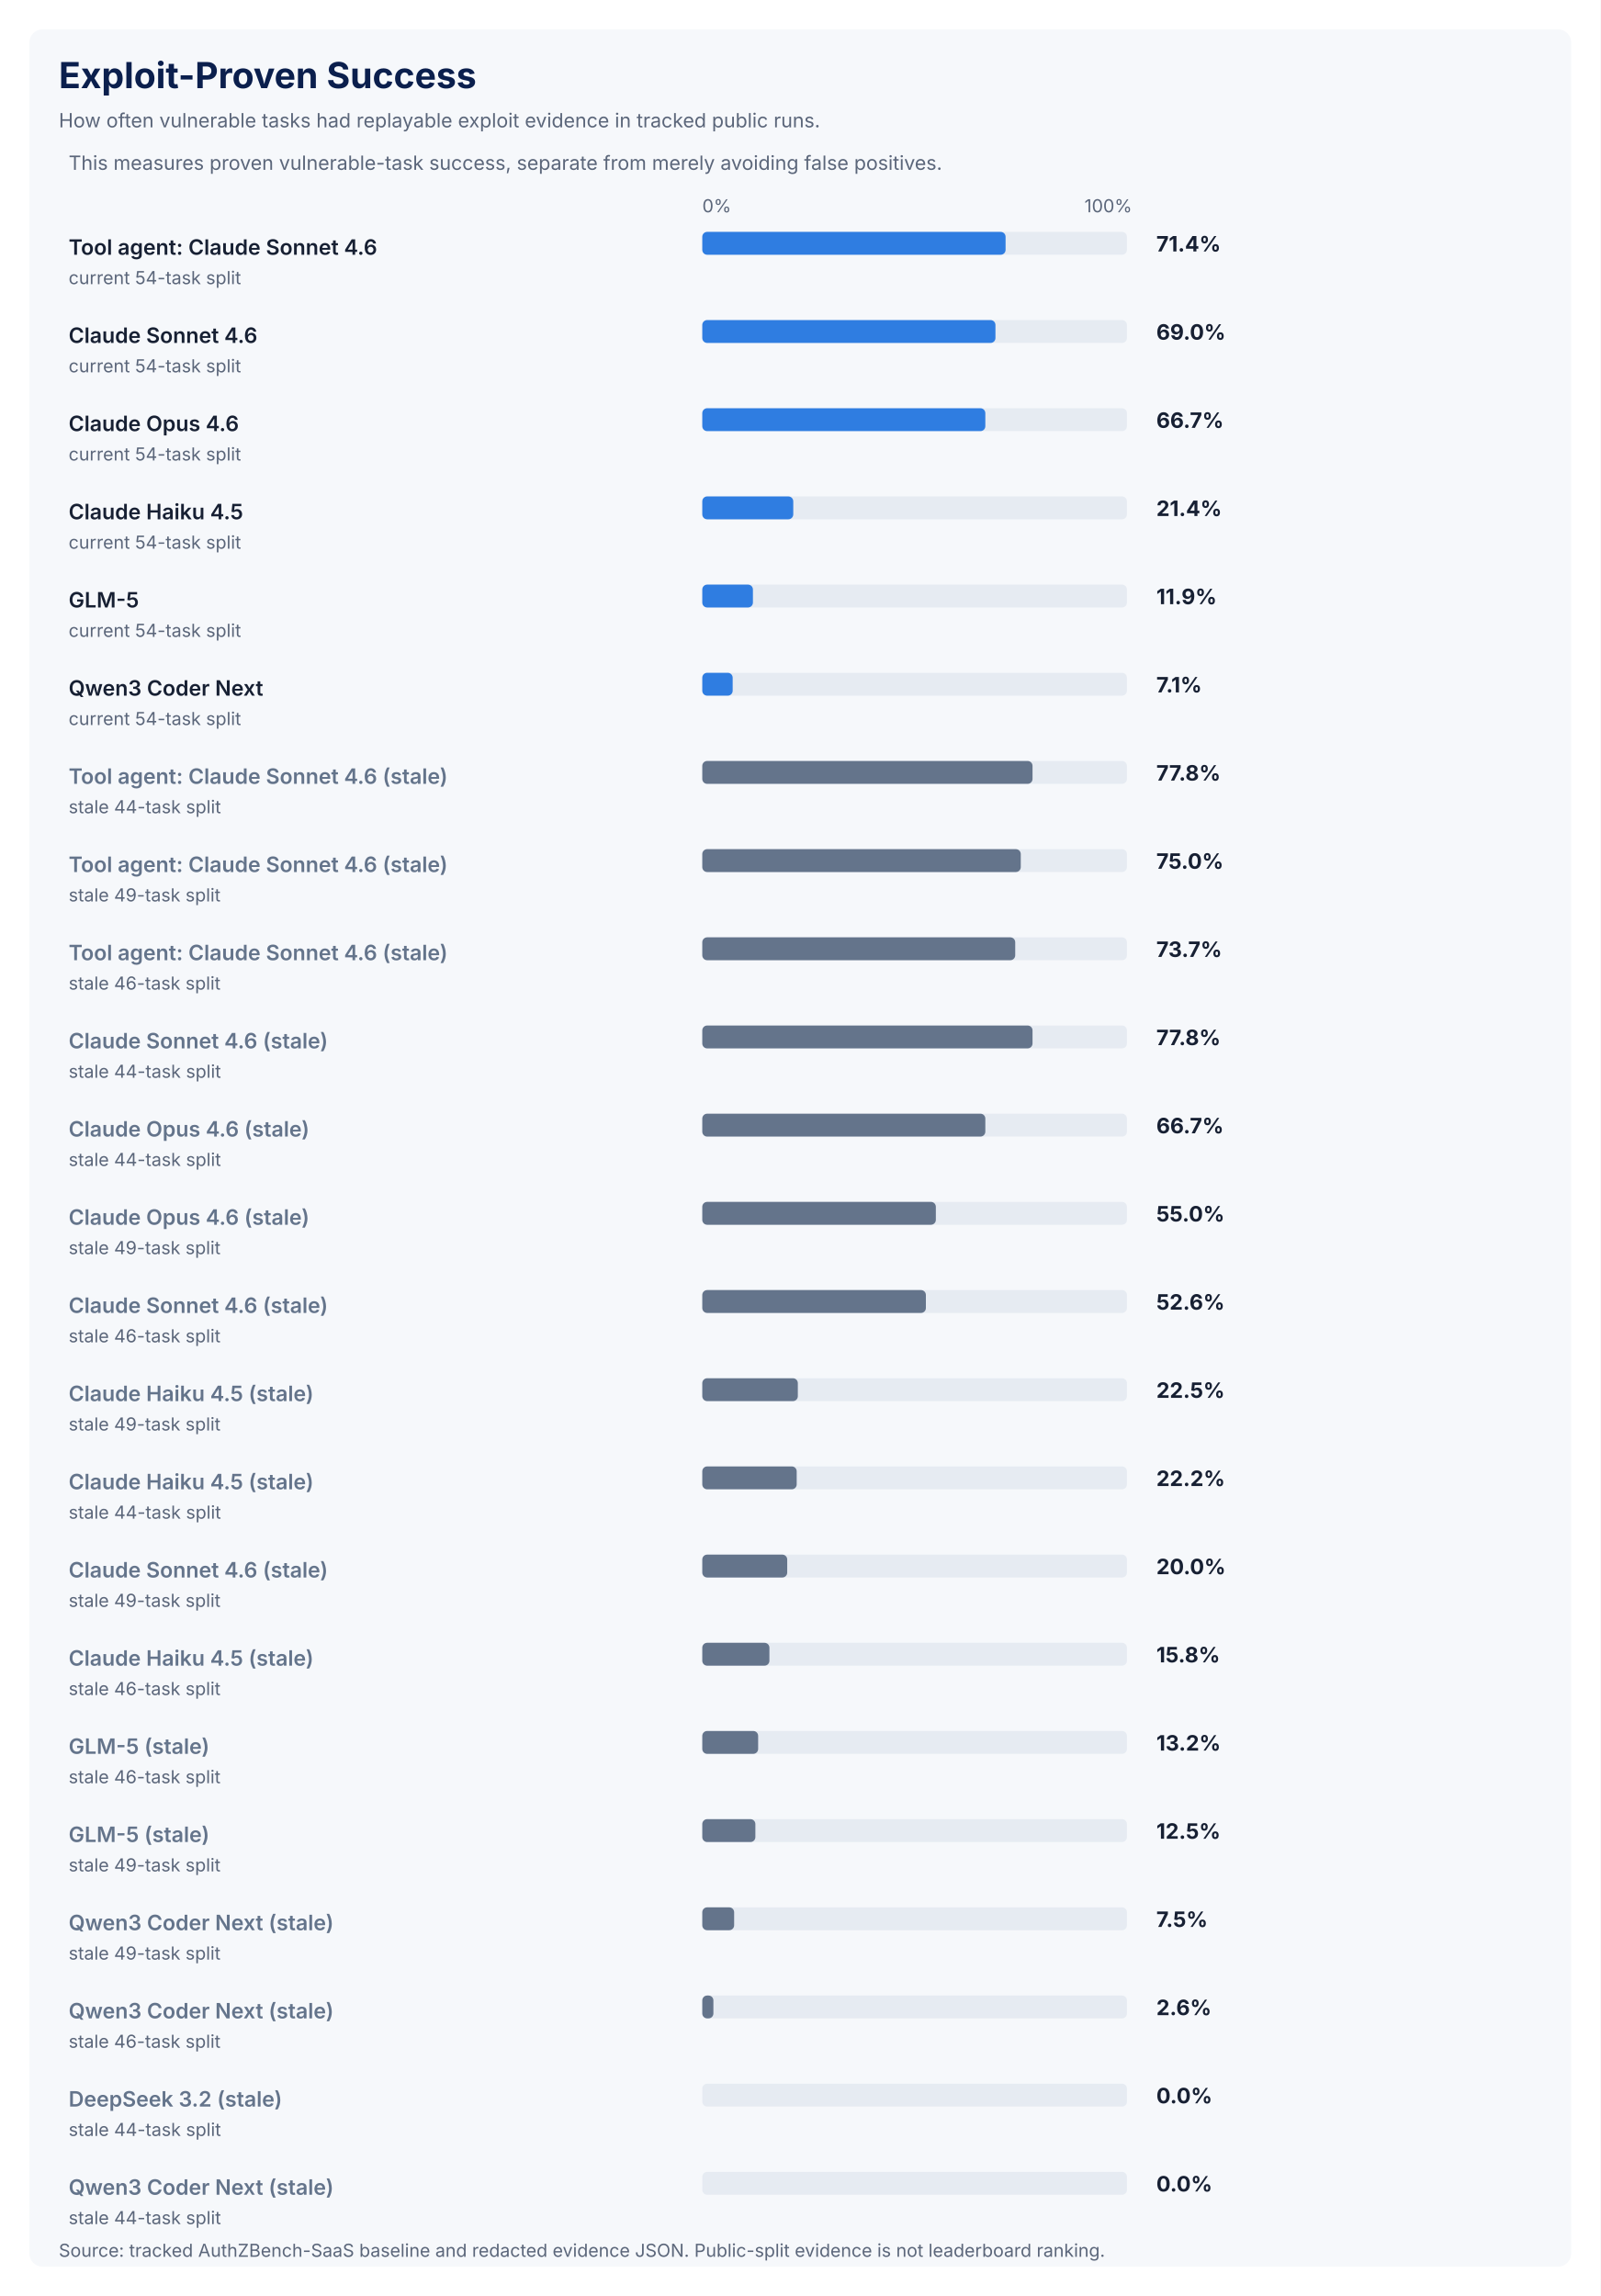
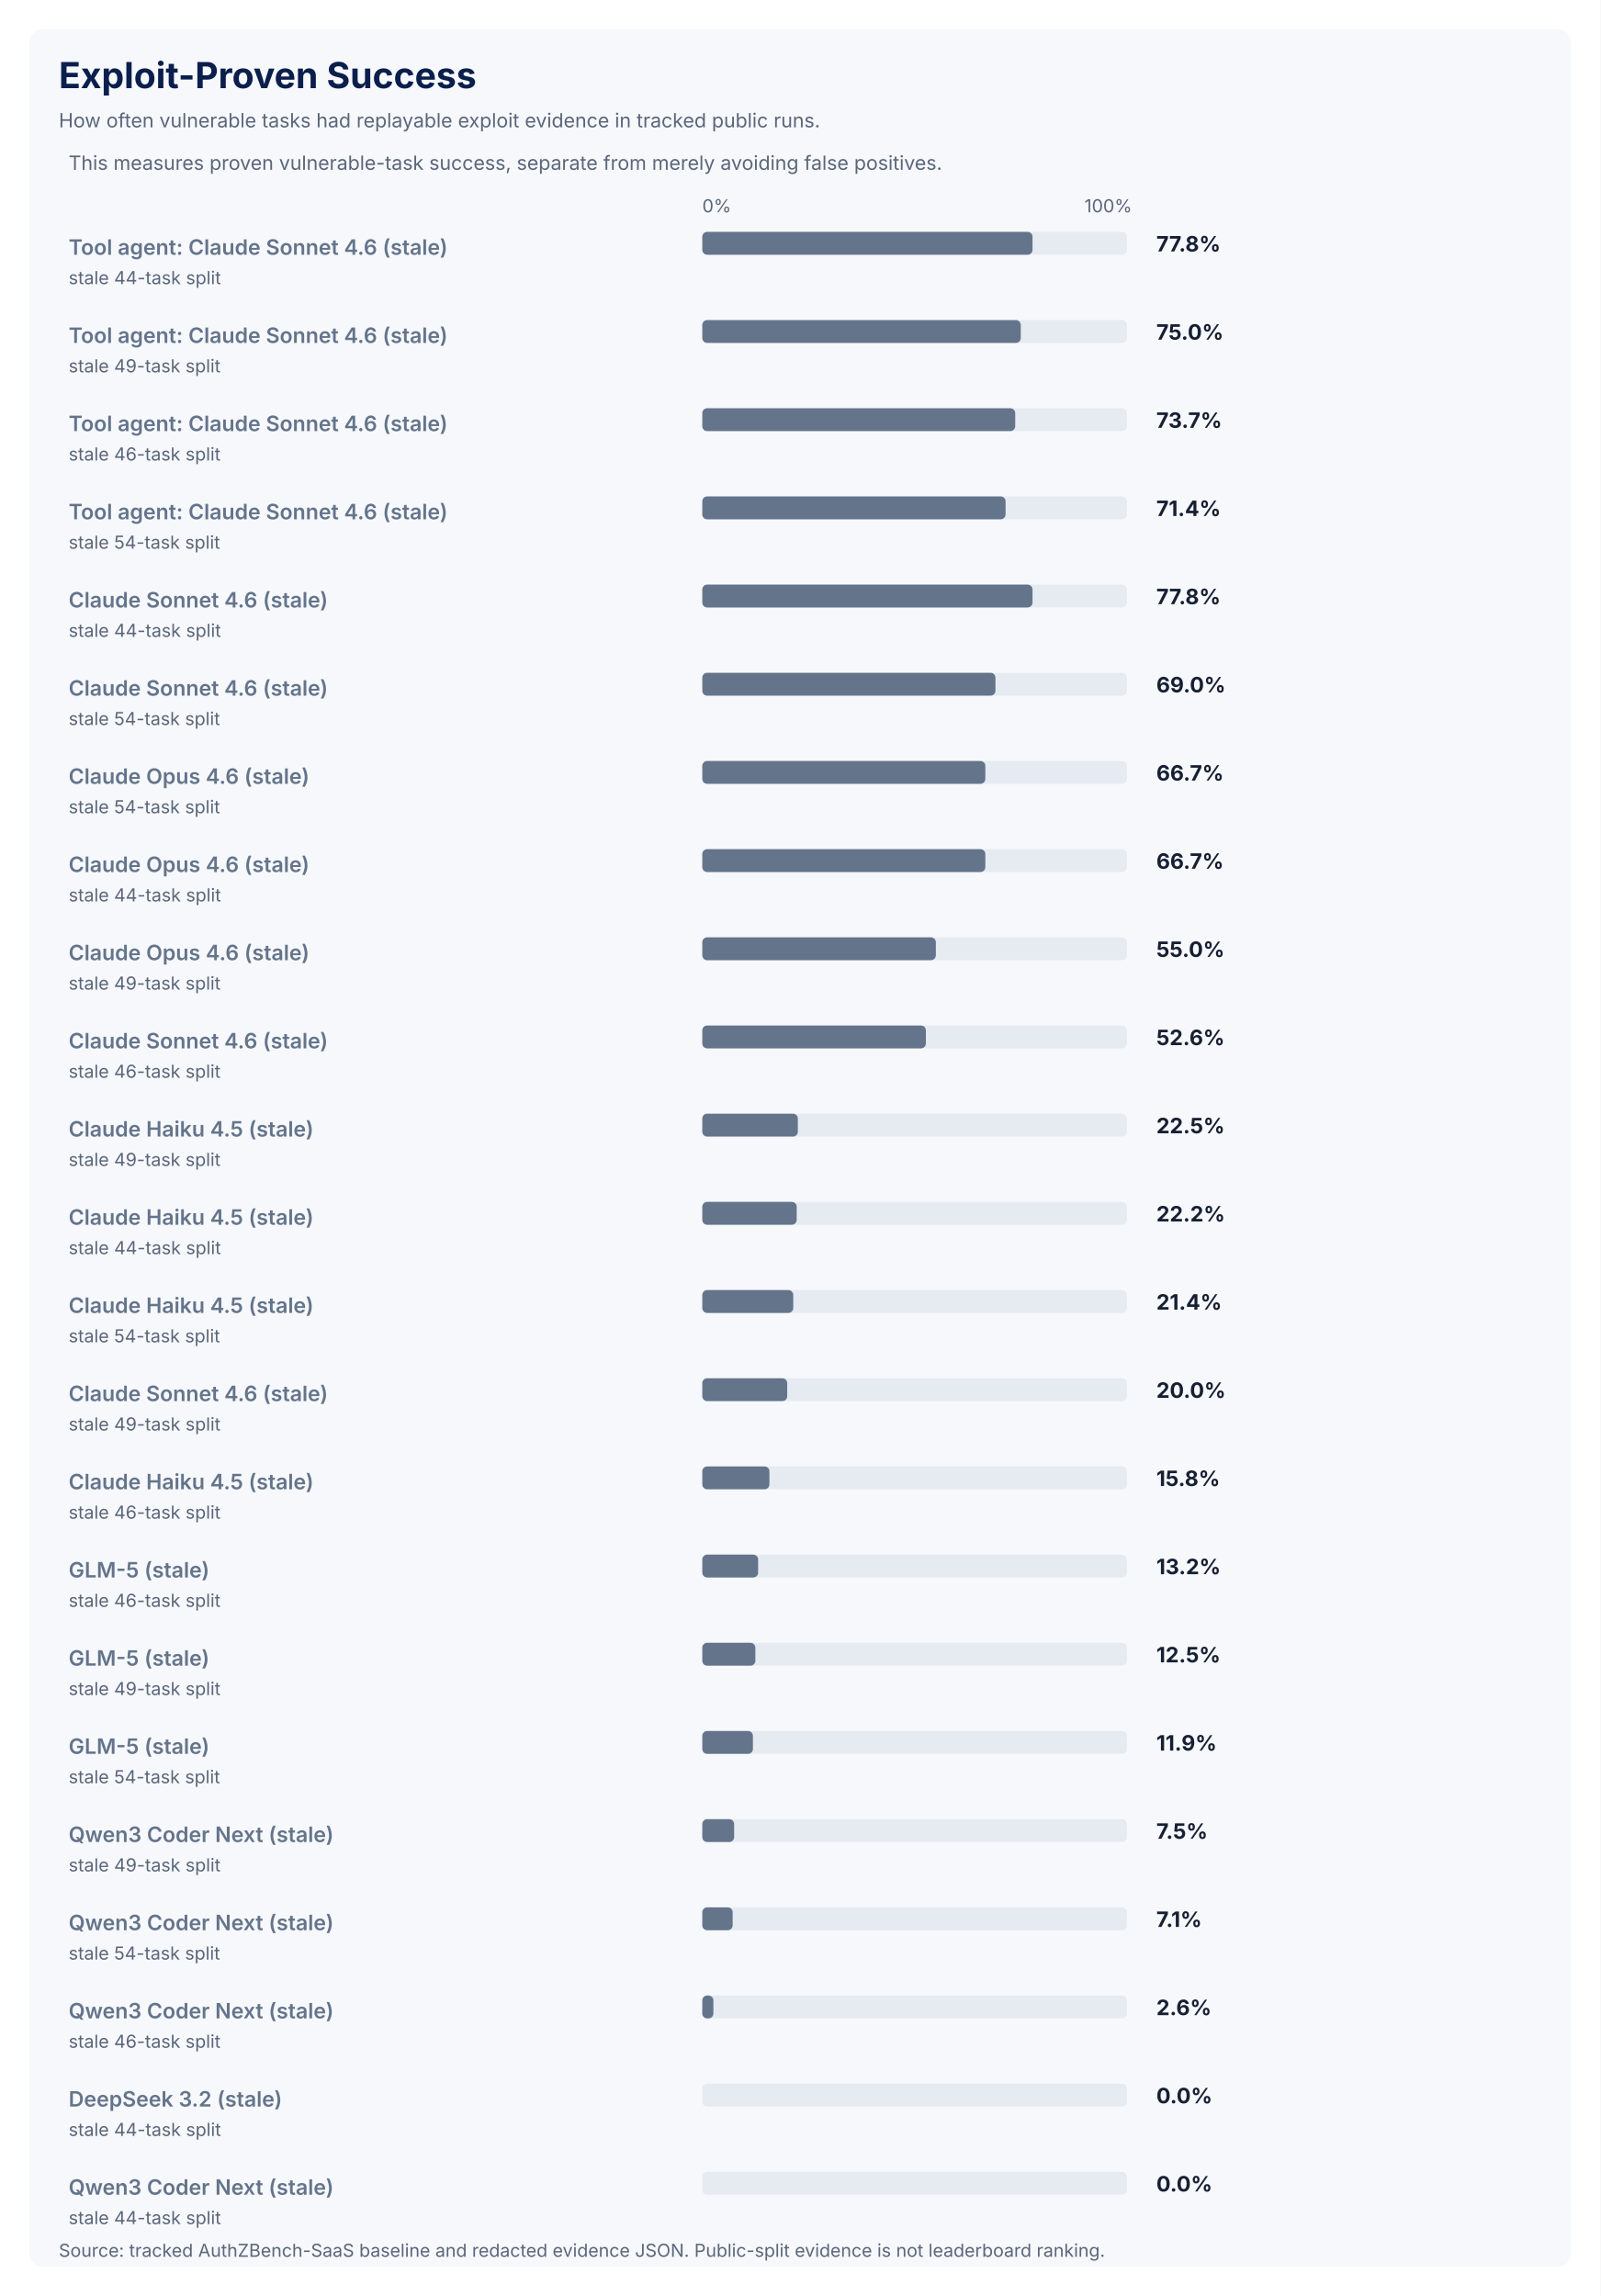
<svg xmlns="http://www.w3.org/2000/svg" width="980" height="1406" viewBox="0 0 980 1406" role="img" aria-labelledby="title desc">
  <rect x="0.0" y="0.0" width="980.0" height="1406.0" rx="0" fill="#ffffff" />
  <rect x="18.0" y="18.0" width="944.0" height="1370.0" rx="8" fill="#f6f8fb" />
  <text x="36.0" y="54.0" fill="#0b1f4d" font-family="Inter, Arial, sans-serif" font-size="22" font-weight="700">Exploit-Proven Success</text>
  <text x="36.0" y="78.0" fill="#5b667a" font-family="Inter, Arial, sans-serif" font-size="12" font-weight="400">How often vulnerable tasks had replayable exploit evidence in tracked public runs.</text>
  <text x="42.0" y="104.0" fill="#5b667a" font-family="Inter, Arial, sans-serif" font-size="12" font-weight="400">This measures proven vulnerable-task success, separate from merely avoiding false positives.</text>
  <text x="430.0" y="130.0" fill="#5b667a" font-family="Inter, Arial, sans-serif" font-size="11" font-weight="400">0%</text>
  <text x="664.0" y="130.0" fill="#5b667a" font-family="Inter, Arial, sans-serif" font-size="11" font-weight="400">100%</text>
-   <text x="42.0" y="156.0" fill="#172033" font-family="Inter, Arial, sans-serif" font-size="13" font-weight="600">Tool agent: Claude Sonnet 4.6</text>
-   <text x="42.0" y="174.0" fill="#5b667a" font-family="Inter, Arial, sans-serif" font-size="11" font-weight="400">current 54-task split</text>
+   <text x="42.0" y="156.0" fill="#64748b" font-family="Inter, Arial, sans-serif" font-size="13" font-weight="600">Tool agent: Claude Sonnet 4.6 (stale)</text>
+   <text x="42.0" y="174.0" fill="#5b667a" font-family="Inter, Arial, sans-serif" font-size="11" font-weight="400">stale 44-task split</text>
  <rect x="430.0" y="142.0" width="260.0" height="14.0" rx="3" fill="#e6ebf2" />
-   <rect x="430.0" y="142.0" width="185.7" height="14.0" rx="3" fill="#2f7de1" />
-   <text x="708.0" y="154.0" fill="#172033" font-family="Inter, Arial, sans-serif" font-size="13" font-weight="700">71.4%</text>
-   <text x="42.0" y="210.0" fill="#172033" font-family="Inter, Arial, sans-serif" font-size="13" font-weight="600">Claude Sonnet 4.6</text>
-   <text x="42.0" y="228.0" fill="#5b667a" font-family="Inter, Arial, sans-serif" font-size="11" font-weight="400">current 54-task split</text>
+   <rect x="430.0" y="142.0" width="202.2" height="14.0" rx="3" fill="#64748b" />
+   <text x="708.0" y="154.0" fill="#172033" font-family="Inter, Arial, sans-serif" font-size="13" font-weight="700">77.8%</text>
+   <text x="42.0" y="210.0" fill="#64748b" font-family="Inter, Arial, sans-serif" font-size="13" font-weight="600">Tool agent: Claude Sonnet 4.6 (stale)</text>
+   <text x="42.0" y="228.0" fill="#5b667a" font-family="Inter, Arial, sans-serif" font-size="11" font-weight="400">stale 49-task split</text>
  <rect x="430.0" y="196.0" width="260.0" height="14.0" rx="3" fill="#e6ebf2" />
-   <rect x="430.0" y="196.0" width="179.5" height="14.0" rx="3" fill="#2f7de1" />
-   <text x="708.0" y="208.0" fill="#172033" font-family="Inter, Arial, sans-serif" font-size="13" font-weight="700">69.0%</text>
-   <text x="42.0" y="264.0" fill="#172033" font-family="Inter, Arial, sans-serif" font-size="13" font-weight="600">Claude Opus 4.6</text>
-   <text x="42.0" y="282.0" fill="#5b667a" font-family="Inter, Arial, sans-serif" font-size="11" font-weight="400">current 54-task split</text>
+   <rect x="430.0" y="196.0" width="195.0" height="14.0" rx="3" fill="#64748b" />
+   <text x="708.0" y="208.0" fill="#172033" font-family="Inter, Arial, sans-serif" font-size="13" font-weight="700">75.0%</text>
+   <text x="42.0" y="264.0" fill="#64748b" font-family="Inter, Arial, sans-serif" font-size="13" font-weight="600">Tool agent: Claude Sonnet 4.6 (stale)</text>
+   <text x="42.0" y="282.0" fill="#5b667a" font-family="Inter, Arial, sans-serif" font-size="11" font-weight="400">stale 46-task split</text>
  <rect x="430.0" y="250.0" width="260.0" height="14.0" rx="3" fill="#e6ebf2" />
-   <rect x="430.0" y="250.0" width="173.3" height="14.0" rx="3" fill="#2f7de1" />
-   <text x="708.0" y="262.0" fill="#172033" font-family="Inter, Arial, sans-serif" font-size="13" font-weight="700">66.7%</text>
-   <text x="42.0" y="318.0" fill="#172033" font-family="Inter, Arial, sans-serif" font-size="13" font-weight="600">Claude Haiku 4.5</text>
-   <text x="42.0" y="336.0" fill="#5b667a" font-family="Inter, Arial, sans-serif" font-size="11" font-weight="400">current 54-task split</text>
+   <rect x="430.0" y="250.0" width="191.6" height="14.0" rx="3" fill="#64748b" />
+   <text x="708.0" y="262.0" fill="#172033" font-family="Inter, Arial, sans-serif" font-size="13" font-weight="700">73.7%</text>
+   <text x="42.0" y="318.0" fill="#64748b" font-family="Inter, Arial, sans-serif" font-size="13" font-weight="600">Tool agent: Claude Sonnet 4.6 (stale)</text>
+   <text x="42.0" y="336.0" fill="#5b667a" font-family="Inter, Arial, sans-serif" font-size="11" font-weight="400">stale 54-task split</text>
  <rect x="430.0" y="304.0" width="260.0" height="14.0" rx="3" fill="#e6ebf2" />
-   <rect x="430.0" y="304.0" width="55.7" height="14.0" rx="3" fill="#2f7de1" />
-   <text x="708.0" y="316.0" fill="#172033" font-family="Inter, Arial, sans-serif" font-size="13" font-weight="700">21.4%</text>
-   <text x="42.0" y="372.0" fill="#172033" font-family="Inter, Arial, sans-serif" font-size="13" font-weight="600">GLM-5</text>
-   <text x="42.0" y="390.0" fill="#5b667a" font-family="Inter, Arial, sans-serif" font-size="11" font-weight="400">current 54-task split</text>
+   <rect x="430.0" y="304.0" width="185.7" height="14.0" rx="3" fill="#64748b" />
+   <text x="708.0" y="316.0" fill="#172033" font-family="Inter, Arial, sans-serif" font-size="13" font-weight="700">71.4%</text>
+   <text x="42.0" y="372.0" fill="#64748b" font-family="Inter, Arial, sans-serif" font-size="13" font-weight="600">Claude Sonnet 4.6 (stale)</text>
+   <text x="42.0" y="390.0" fill="#5b667a" font-family="Inter, Arial, sans-serif" font-size="11" font-weight="400">stale 44-task split</text>
  <rect x="430.0" y="358.0" width="260.0" height="14.0" rx="3" fill="#e6ebf2" />
-   <rect x="430.0" y="358.0" width="31.0" height="14.0" rx="3" fill="#2f7de1" />
-   <text x="708.0" y="370.0" fill="#172033" font-family="Inter, Arial, sans-serif" font-size="13" font-weight="700">11.9%</text>
-   <text x="42.0" y="426.0" fill="#172033" font-family="Inter, Arial, sans-serif" font-size="13" font-weight="600">Qwen3 Coder Next</text>
-   <text x="42.0" y="444.0" fill="#5b667a" font-family="Inter, Arial, sans-serif" font-size="11" font-weight="400">current 54-task split</text>
+   <rect x="430.0" y="358.0" width="202.2" height="14.0" rx="3" fill="#64748b" />
+   <text x="708.0" y="370.0" fill="#172033" font-family="Inter, Arial, sans-serif" font-size="13" font-weight="700">77.8%</text>
+   <text x="42.0" y="426.0" fill="#64748b" font-family="Inter, Arial, sans-serif" font-size="13" font-weight="600">Claude Sonnet 4.6 (stale)</text>
+   <text x="42.0" y="444.0" fill="#5b667a" font-family="Inter, Arial, sans-serif" font-size="11" font-weight="400">stale 54-task split</text>
  <rect x="430.0" y="412.0" width="260.0" height="14.0" rx="3" fill="#e6ebf2" />
-   <rect x="430.0" y="412.0" width="18.6" height="14.0" rx="3" fill="#2f7de1" />
-   <text x="708.0" y="424.0" fill="#172033" font-family="Inter, Arial, sans-serif" font-size="13" font-weight="700">7.1%</text>
-   <text x="42.0" y="480.0" fill="#64748b" font-family="Inter, Arial, sans-serif" font-size="13" font-weight="600">Tool agent: Claude Sonnet 4.6 (stale)</text>
-   <text x="42.0" y="498.0" fill="#5b667a" font-family="Inter, Arial, sans-serif" font-size="11" font-weight="400">stale 44-task split</text>
+   <rect x="430.0" y="412.0" width="179.5" height="14.0" rx="3" fill="#64748b" />
+   <text x="708.0" y="424.0" fill="#172033" font-family="Inter, Arial, sans-serif" font-size="13" font-weight="700">69.0%</text>
+   <text x="42.0" y="480.0" fill="#64748b" font-family="Inter, Arial, sans-serif" font-size="13" font-weight="600">Claude Opus 4.6 (stale)</text>
+   <text x="42.0" y="498.0" fill="#5b667a" font-family="Inter, Arial, sans-serif" font-size="11" font-weight="400">stale 54-task split</text>
  <rect x="430.0" y="466.0" width="260.0" height="14.0" rx="3" fill="#e6ebf2" />
-   <rect x="430.0" y="466.0" width="202.2" height="14.0" rx="3" fill="#64748b" />
-   <text x="708.0" y="478.0" fill="#172033" font-family="Inter, Arial, sans-serif" font-size="13" font-weight="700">77.8%</text>
-   <text x="42.0" y="534.0" fill="#64748b" font-family="Inter, Arial, sans-serif" font-size="13" font-weight="600">Tool agent: Claude Sonnet 4.6 (stale)</text>
-   <text x="42.0" y="552.0" fill="#5b667a" font-family="Inter, Arial, sans-serif" font-size="11" font-weight="400">stale 49-task split</text>
+   <rect x="430.0" y="466.0" width="173.3" height="14.0" rx="3" fill="#64748b" />
+   <text x="708.0" y="478.0" fill="#172033" font-family="Inter, Arial, sans-serif" font-size="13" font-weight="700">66.7%</text>
+   <text x="42.0" y="534.0" fill="#64748b" font-family="Inter, Arial, sans-serif" font-size="13" font-weight="600">Claude Opus 4.6 (stale)</text>
+   <text x="42.0" y="552.0" fill="#5b667a" font-family="Inter, Arial, sans-serif" font-size="11" font-weight="400">stale 44-task split</text>
  <rect x="430.0" y="520.0" width="260.0" height="14.0" rx="3" fill="#e6ebf2" />
-   <rect x="430.0" y="520.0" width="195.0" height="14.0" rx="3" fill="#64748b" />
-   <text x="708.0" y="532.0" fill="#172033" font-family="Inter, Arial, sans-serif" font-size="13" font-weight="700">75.0%</text>
-   <text x="42.0" y="588.0" fill="#64748b" font-family="Inter, Arial, sans-serif" font-size="13" font-weight="600">Tool agent: Claude Sonnet 4.6 (stale)</text>
-   <text x="42.0" y="606.0" fill="#5b667a" font-family="Inter, Arial, sans-serif" font-size="11" font-weight="400">stale 46-task split</text>
+   <rect x="430.0" y="520.0" width="173.3" height="14.0" rx="3" fill="#64748b" />
+   <text x="708.0" y="532.0" fill="#172033" font-family="Inter, Arial, sans-serif" font-size="13" font-weight="700">66.7%</text>
+   <text x="42.0" y="588.0" fill="#64748b" font-family="Inter, Arial, sans-serif" font-size="13" font-weight="600">Claude Opus 4.6 (stale)</text>
+   <text x="42.0" y="606.0" fill="#5b667a" font-family="Inter, Arial, sans-serif" font-size="11" font-weight="400">stale 49-task split</text>
  <rect x="430.0" y="574.0" width="260.0" height="14.0" rx="3" fill="#e6ebf2" />
-   <rect x="430.0" y="574.0" width="191.6" height="14.0" rx="3" fill="#64748b" />
-   <text x="708.0" y="586.0" fill="#172033" font-family="Inter, Arial, sans-serif" font-size="13" font-weight="700">73.7%</text>
+   <rect x="430.0" y="574.0" width="143.0" height="14.0" rx="3" fill="#64748b" />
+   <text x="708.0" y="586.0" fill="#172033" font-family="Inter, Arial, sans-serif" font-size="13" font-weight="700">55.0%</text>
  <text x="42.0" y="642.0" fill="#64748b" font-family="Inter, Arial, sans-serif" font-size="13" font-weight="600">Claude Sonnet 4.6 (stale)</text>
-   <text x="42.0" y="660.0" fill="#5b667a" font-family="Inter, Arial, sans-serif" font-size="11" font-weight="400">stale 44-task split</text>
+   <text x="42.0" y="660.0" fill="#5b667a" font-family="Inter, Arial, sans-serif" font-size="11" font-weight="400">stale 46-task split</text>
  <rect x="430.0" y="628.0" width="260.0" height="14.0" rx="3" fill="#e6ebf2" />
-   <rect x="430.0" y="628.0" width="202.2" height="14.0" rx="3" fill="#64748b" />
-   <text x="708.0" y="640.0" fill="#172033" font-family="Inter, Arial, sans-serif" font-size="13" font-weight="700">77.8%</text>
-   <text x="42.0" y="696.0" fill="#64748b" font-family="Inter, Arial, sans-serif" font-size="13" font-weight="600">Claude Opus 4.6 (stale)</text>
-   <text x="42.0" y="714.0" fill="#5b667a" font-family="Inter, Arial, sans-serif" font-size="11" font-weight="400">stale 44-task split</text>
+   <rect x="430.0" y="628.0" width="136.9" height="14.0" rx="3" fill="#64748b" />
+   <text x="708.0" y="640.0" fill="#172033" font-family="Inter, Arial, sans-serif" font-size="13" font-weight="700">52.6%</text>
+   <text x="42.0" y="696.0" fill="#64748b" font-family="Inter, Arial, sans-serif" font-size="13" font-weight="600">Claude Haiku 4.5 (stale)</text>
+   <text x="42.0" y="714.0" fill="#5b667a" font-family="Inter, Arial, sans-serif" font-size="11" font-weight="400">stale 49-task split</text>
  <rect x="430.0" y="682.0" width="260.0" height="14.0" rx="3" fill="#e6ebf2" />
-   <rect x="430.0" y="682.0" width="173.3" height="14.0" rx="3" fill="#64748b" />
-   <text x="708.0" y="694.0" fill="#172033" font-family="Inter, Arial, sans-serif" font-size="13" font-weight="700">66.7%</text>
-   <text x="42.0" y="750.0" fill="#64748b" font-family="Inter, Arial, sans-serif" font-size="13" font-weight="600">Claude Opus 4.6 (stale)</text>
-   <text x="42.0" y="768.0" fill="#5b667a" font-family="Inter, Arial, sans-serif" font-size="11" font-weight="400">stale 49-task split</text>
+   <rect x="430.0" y="682.0" width="58.5" height="14.0" rx="3" fill="#64748b" />
+   <text x="708.0" y="694.0" fill="#172033" font-family="Inter, Arial, sans-serif" font-size="13" font-weight="700">22.5%</text>
+   <text x="42.0" y="750.0" fill="#64748b" font-family="Inter, Arial, sans-serif" font-size="13" font-weight="600">Claude Haiku 4.5 (stale)</text>
+   <text x="42.0" y="768.0" fill="#5b667a" font-family="Inter, Arial, sans-serif" font-size="11" font-weight="400">stale 44-task split</text>
  <rect x="430.0" y="736.0" width="260.0" height="14.0" rx="3" fill="#e6ebf2" />
-   <rect x="430.0" y="736.0" width="143.0" height="14.0" rx="3" fill="#64748b" />
-   <text x="708.0" y="748.0" fill="#172033" font-family="Inter, Arial, sans-serif" font-size="13" font-weight="700">55.0%</text>
-   <text x="42.0" y="804.0" fill="#64748b" font-family="Inter, Arial, sans-serif" font-size="13" font-weight="600">Claude Sonnet 4.6 (stale)</text>
-   <text x="42.0" y="822.0" fill="#5b667a" font-family="Inter, Arial, sans-serif" font-size="11" font-weight="400">stale 46-task split</text>
+   <rect x="430.0" y="736.0" width="57.8" height="14.0" rx="3" fill="#64748b" />
+   <text x="708.0" y="748.0" fill="#172033" font-family="Inter, Arial, sans-serif" font-size="13" font-weight="700">22.2%</text>
+   <text x="42.0" y="804.0" fill="#64748b" font-family="Inter, Arial, sans-serif" font-size="13" font-weight="600">Claude Haiku 4.5 (stale)</text>
+   <text x="42.0" y="822.0" fill="#5b667a" font-family="Inter, Arial, sans-serif" font-size="11" font-weight="400">stale 54-task split</text>
  <rect x="430.0" y="790.0" width="260.0" height="14.0" rx="3" fill="#e6ebf2" />
-   <rect x="430.0" y="790.0" width="136.9" height="14.0" rx="3" fill="#64748b" />
-   <text x="708.0" y="802.0" fill="#172033" font-family="Inter, Arial, sans-serif" font-size="13" font-weight="700">52.6%</text>
-   <text x="42.0" y="858.0" fill="#64748b" font-family="Inter, Arial, sans-serif" font-size="13" font-weight="600">Claude Haiku 4.5 (stale)</text>
+   <rect x="430.0" y="790.0" width="55.7" height="14.0" rx="3" fill="#64748b" />
+   <text x="708.0" y="802.0" fill="#172033" font-family="Inter, Arial, sans-serif" font-size="13" font-weight="700">21.4%</text>
+   <text x="42.0" y="858.0" fill="#64748b" font-family="Inter, Arial, sans-serif" font-size="13" font-weight="600">Claude Sonnet 4.6 (stale)</text>
  <text x="42.0" y="876.0" fill="#5b667a" font-family="Inter, Arial, sans-serif" font-size="11" font-weight="400">stale 49-task split</text>
  <rect x="430.0" y="844.0" width="260.0" height="14.0" rx="3" fill="#e6ebf2" />
-   <rect x="430.0" y="844.0" width="58.5" height="14.0" rx="3" fill="#64748b" />
-   <text x="708.0" y="856.0" fill="#172033" font-family="Inter, Arial, sans-serif" font-size="13" font-weight="700">22.5%</text>
+   <rect x="430.0" y="844.0" width="52.0" height="14.0" rx="3" fill="#64748b" />
+   <text x="708.0" y="856.0" fill="#172033" font-family="Inter, Arial, sans-serif" font-size="13" font-weight="700">20.0%</text>
  <text x="42.0" y="912.0" fill="#64748b" font-family="Inter, Arial, sans-serif" font-size="13" font-weight="600">Claude Haiku 4.5 (stale)</text>
-   <text x="42.0" y="930.0" fill="#5b667a" font-family="Inter, Arial, sans-serif" font-size="11" font-weight="400">stale 44-task split</text>
+   <text x="42.0" y="930.0" fill="#5b667a" font-family="Inter, Arial, sans-serif" font-size="11" font-weight="400">stale 46-task split</text>
  <rect x="430.0" y="898.0" width="260.0" height="14.0" rx="3" fill="#e6ebf2" />
-   <rect x="430.0" y="898.0" width="57.8" height="14.0" rx="3" fill="#64748b" />
-   <text x="708.0" y="910.0" fill="#172033" font-family="Inter, Arial, sans-serif" font-size="13" font-weight="700">22.2%</text>
-   <text x="42.0" y="966.0" fill="#64748b" font-family="Inter, Arial, sans-serif" font-size="13" font-weight="600">Claude Sonnet 4.6 (stale)</text>
-   <text x="42.0" y="984.0" fill="#5b667a" font-family="Inter, Arial, sans-serif" font-size="11" font-weight="400">stale 49-task split</text>
+   <rect x="430.0" y="898.0" width="41.1" height="14.0" rx="3" fill="#64748b" />
+   <text x="708.0" y="910.0" fill="#172033" font-family="Inter, Arial, sans-serif" font-size="13" font-weight="700">15.8%</text>
+   <text x="42.0" y="966.0" fill="#64748b" font-family="Inter, Arial, sans-serif" font-size="13" font-weight="600">GLM-5 (stale)</text>
+   <text x="42.0" y="984.0" fill="#5b667a" font-family="Inter, Arial, sans-serif" font-size="11" font-weight="400">stale 46-task split</text>
  <rect x="430.0" y="952.0" width="260.0" height="14.0" rx="3" fill="#e6ebf2" />
-   <rect x="430.0" y="952.0" width="52.0" height="14.0" rx="3" fill="#64748b" />
-   <text x="708.0" y="964.0" fill="#172033" font-family="Inter, Arial, sans-serif" font-size="13" font-weight="700">20.0%</text>
-   <text x="42.0" y="1020.0" fill="#64748b" font-family="Inter, Arial, sans-serif" font-size="13" font-weight="600">Claude Haiku 4.5 (stale)</text>
-   <text x="42.0" y="1038.0" fill="#5b667a" font-family="Inter, Arial, sans-serif" font-size="11" font-weight="400">stale 46-task split</text>
+   <rect x="430.0" y="952.0" width="34.2" height="14.0" rx="3" fill="#64748b" />
+   <text x="708.0" y="964.0" fill="#172033" font-family="Inter, Arial, sans-serif" font-size="13" font-weight="700">13.2%</text>
+   <text x="42.0" y="1020.0" fill="#64748b" font-family="Inter, Arial, sans-serif" font-size="13" font-weight="600">GLM-5 (stale)</text>
+   <text x="42.0" y="1038.0" fill="#5b667a" font-family="Inter, Arial, sans-serif" font-size="11" font-weight="400">stale 49-task split</text>
  <rect x="430.0" y="1006.0" width="260.0" height="14.0" rx="3" fill="#e6ebf2" />
-   <rect x="430.0" y="1006.0" width="41.1" height="14.0" rx="3" fill="#64748b" />
-   <text x="708.0" y="1018.0" fill="#172033" font-family="Inter, Arial, sans-serif" font-size="13" font-weight="700">15.8%</text>
+   <rect x="430.0" y="1006.0" width="32.5" height="14.0" rx="3" fill="#64748b" />
+   <text x="708.0" y="1018.0" fill="#172033" font-family="Inter, Arial, sans-serif" font-size="13" font-weight="700">12.5%</text>
  <text x="42.0" y="1074.0" fill="#64748b" font-family="Inter, Arial, sans-serif" font-size="13" font-weight="600">GLM-5 (stale)</text>
-   <text x="42.0" y="1092.0" fill="#5b667a" font-family="Inter, Arial, sans-serif" font-size="11" font-weight="400">stale 46-task split</text>
+   <text x="42.0" y="1092.0" fill="#5b667a" font-family="Inter, Arial, sans-serif" font-size="11" font-weight="400">stale 54-task split</text>
  <rect x="430.0" y="1060.0" width="260.0" height="14.0" rx="3" fill="#e6ebf2" />
-   <rect x="430.0" y="1060.0" width="34.2" height="14.0" rx="3" fill="#64748b" />
-   <text x="708.0" y="1072.0" fill="#172033" font-family="Inter, Arial, sans-serif" font-size="13" font-weight="700">13.2%</text>
-   <text x="42.0" y="1128.0" fill="#64748b" font-family="Inter, Arial, sans-serif" font-size="13" font-weight="600">GLM-5 (stale)</text>
+   <rect x="430.0" y="1060.0" width="31.0" height="14.0" rx="3" fill="#64748b" />
+   <text x="708.0" y="1072.0" fill="#172033" font-family="Inter, Arial, sans-serif" font-size="13" font-weight="700">11.9%</text>
+   <text x="42.0" y="1128.0" fill="#64748b" font-family="Inter, Arial, sans-serif" font-size="13" font-weight="600">Qwen3 Coder Next (stale)</text>
  <text x="42.0" y="1146.0" fill="#5b667a" font-family="Inter, Arial, sans-serif" font-size="11" font-weight="400">stale 49-task split</text>
  <rect x="430.0" y="1114.0" width="260.0" height="14.0" rx="3" fill="#e6ebf2" />
-   <rect x="430.0" y="1114.0" width="32.5" height="14.0" rx="3" fill="#64748b" />
-   <text x="708.0" y="1126.0" fill="#172033" font-family="Inter, Arial, sans-serif" font-size="13" font-weight="700">12.5%</text>
+   <rect x="430.0" y="1114.0" width="19.5" height="14.0" rx="3" fill="#64748b" />
+   <text x="708.0" y="1126.0" fill="#172033" font-family="Inter, Arial, sans-serif" font-size="13" font-weight="700">7.5%</text>
  <text x="42.0" y="1182.0" fill="#64748b" font-family="Inter, Arial, sans-serif" font-size="13" font-weight="600">Qwen3 Coder Next (stale)</text>
-   <text x="42.0" y="1200.0" fill="#5b667a" font-family="Inter, Arial, sans-serif" font-size="11" font-weight="400">stale 49-task split</text>
+   <text x="42.0" y="1200.0" fill="#5b667a" font-family="Inter, Arial, sans-serif" font-size="11" font-weight="400">stale 54-task split</text>
  <rect x="430.0" y="1168.0" width="260.0" height="14.0" rx="3" fill="#e6ebf2" />
-   <rect x="430.0" y="1168.0" width="19.5" height="14.0" rx="3" fill="#64748b" />
-   <text x="708.0" y="1180.0" fill="#172033" font-family="Inter, Arial, sans-serif" font-size="13" font-weight="700">7.5%</text>
+   <rect x="430.0" y="1168.0" width="18.6" height="14.0" rx="3" fill="#64748b" />
+   <text x="708.0" y="1180.0" fill="#172033" font-family="Inter, Arial, sans-serif" font-size="13" font-weight="700">7.1%</text>
  <text x="42.0" y="1236.0" fill="#64748b" font-family="Inter, Arial, sans-serif" font-size="13" font-weight="600">Qwen3 Coder Next (stale)</text>
  <text x="42.0" y="1254.0" fill="#5b667a" font-family="Inter, Arial, sans-serif" font-size="11" font-weight="400">stale 46-task split</text>
  <rect x="430.0" y="1222.0" width="260.0" height="14.0" rx="3" fill="#e6ebf2" />
  <rect x="430.0" y="1222.0" width="6.8" height="14.0" rx="3" fill="#64748b" />
  <text x="708.0" y="1234.0" fill="#172033" font-family="Inter, Arial, sans-serif" font-size="13" font-weight="700">2.6%</text>
  <text x="42.0" y="1290.0" fill="#64748b" font-family="Inter, Arial, sans-serif" font-size="13" font-weight="600">DeepSeek 3.2 (stale)</text>
  <text x="42.0" y="1308.0" fill="#5b667a" font-family="Inter, Arial, sans-serif" font-size="11" font-weight="400">stale 44-task split</text>
  <rect x="430.0" y="1276.0" width="260.0" height="14.0" rx="3" fill="#e6ebf2" />
  <rect x="430.0" y="1276.0" width="0.0" height="14.0" rx="3" fill="#64748b" />
  <text x="708.0" y="1288.0" fill="#172033" font-family="Inter, Arial, sans-serif" font-size="13" font-weight="700">0.0%</text>
  <text x="42.0" y="1344.0" fill="#64748b" font-family="Inter, Arial, sans-serif" font-size="13" font-weight="600">Qwen3 Coder Next (stale)</text>
  <text x="42.0" y="1362.0" fill="#5b667a" font-family="Inter, Arial, sans-serif" font-size="11" font-weight="400">stale 44-task split</text>
  <rect x="430.0" y="1330.0" width="260.0" height="14.0" rx="3" fill="#e6ebf2" />
  <rect x="430.0" y="1330.0" width="0.0" height="14.0" rx="3" fill="#64748b" />
  <text x="708.0" y="1342.0" fill="#172033" font-family="Inter, Arial, sans-serif" font-size="13" font-weight="700">0.0%</text>
  <text x="36.0" y="1382.0" fill="#5b667a" font-family="Inter, Arial, sans-serif" font-size="11" font-weight="400">Source: tracked AuthZBench-SaaS baseline and redacted evidence JSON. Public-split evidence is not leaderboard ranking.</text>
</svg>
